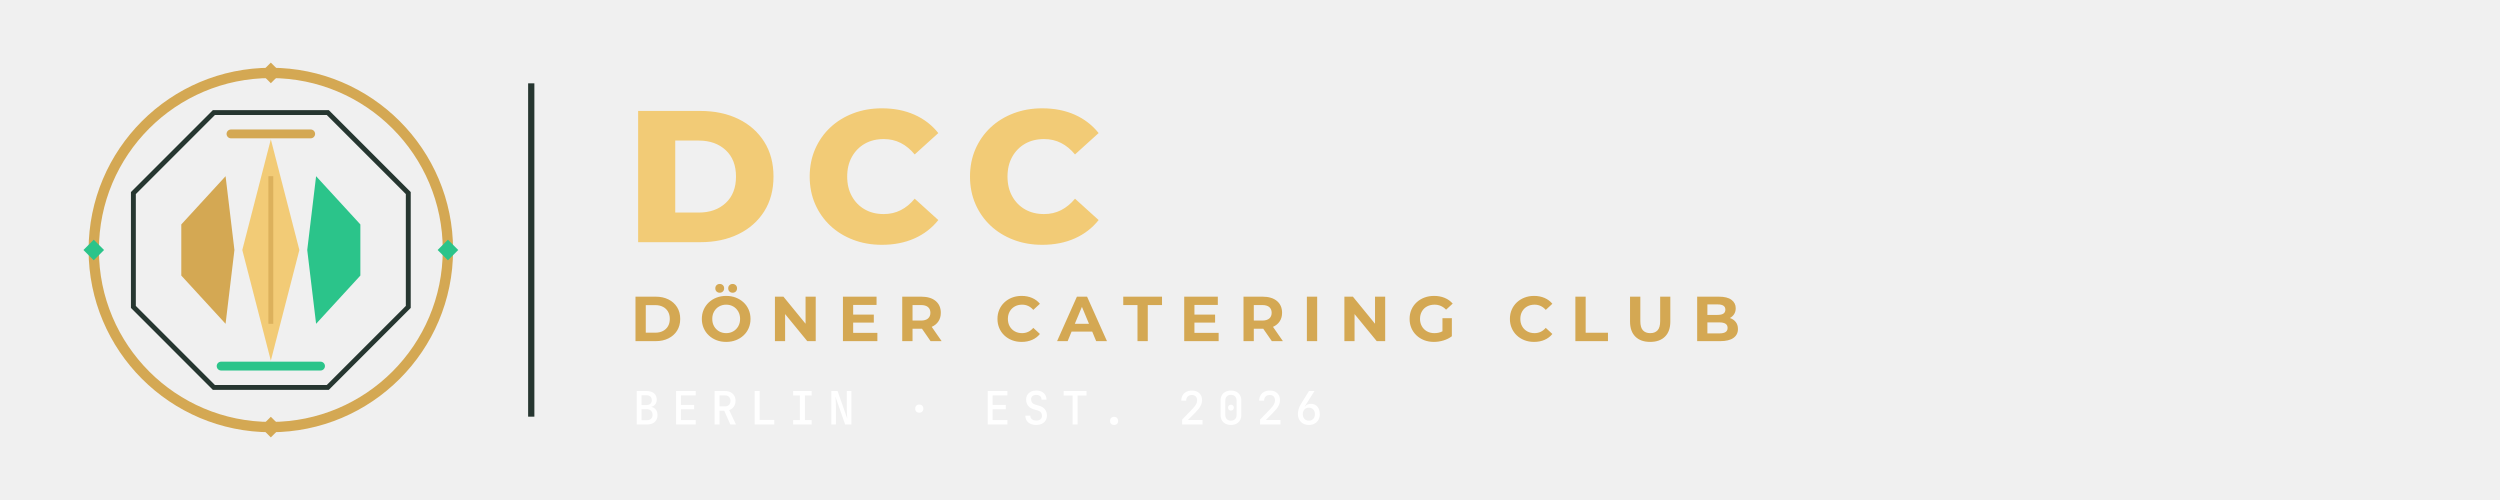
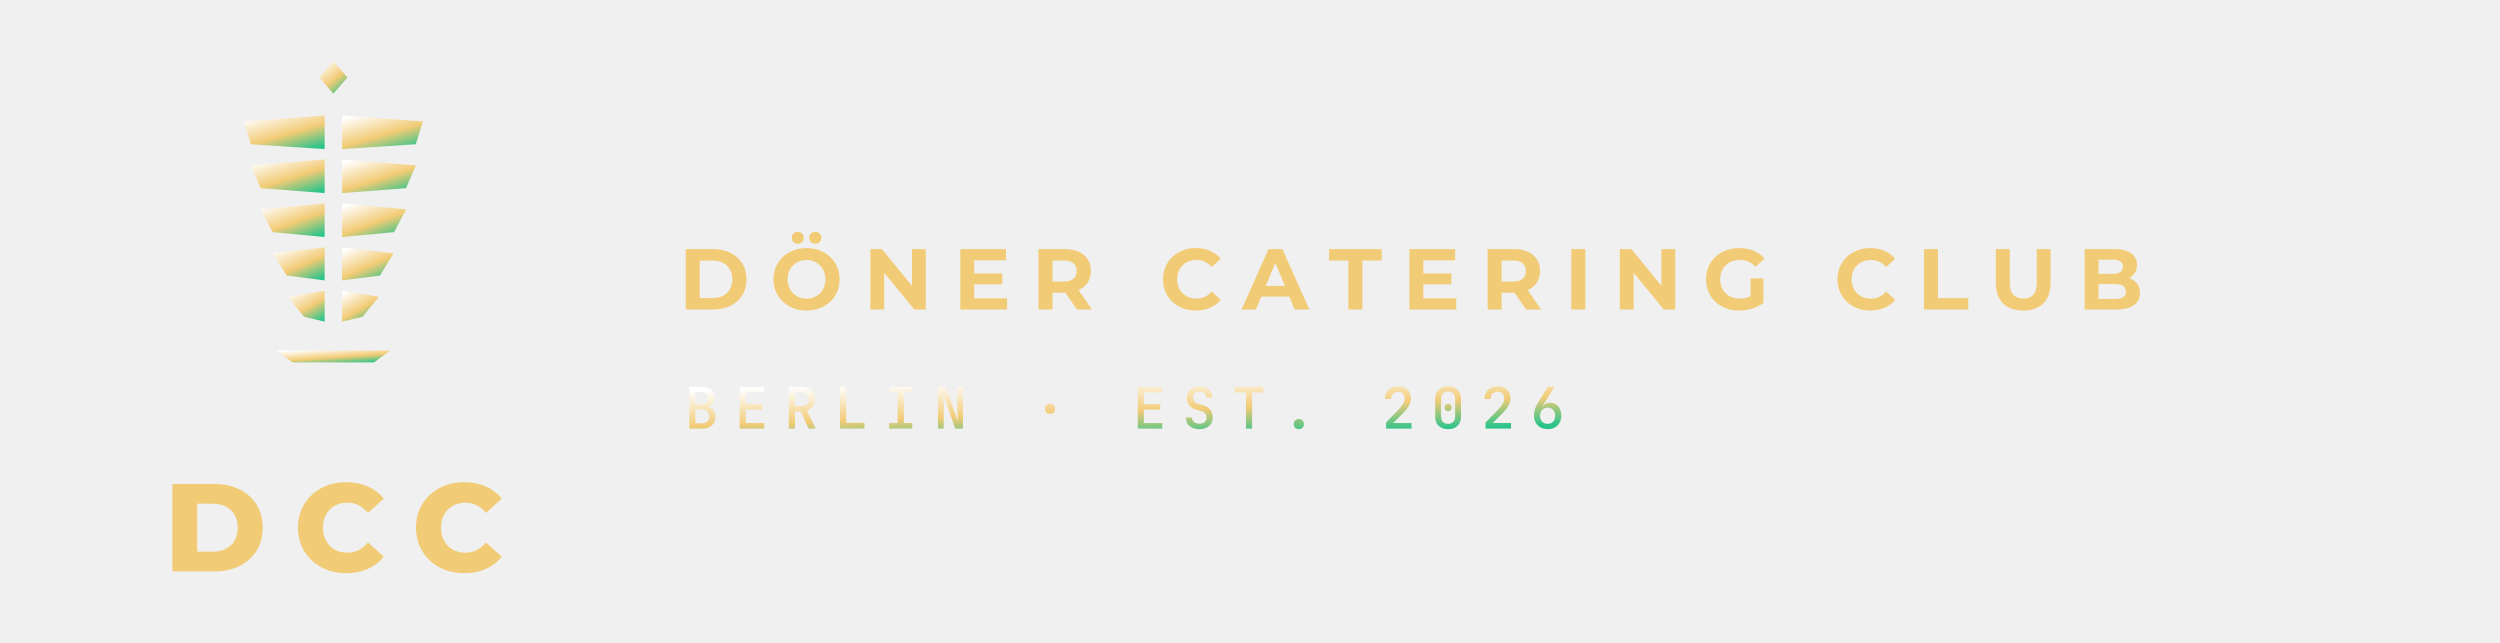
- <svg xmlns="http://www.w3.org/2000/svg" viewBox="0 0 480 96" width="480" height="96" role="img" aria-label="DCC Döner Catering Club — logo-primary (ember)">
-   <circle cx="52.00" cy="48.00" r="34.00" fill="none" stroke="#D4A853" stroke-width="1.98" />
-   <polygon points="78.39,58.93 62.93,74.39 41.07,74.39 25.61,58.93 25.61,37.07 41.07,21.61 62.93,21.61 78.39,37.07" fill="none" stroke="#263630" stroke-width="0.94" />
-   <polygon points="52.00,12.02 53.98,14.00 52.00,15.98 50.02,14.00" fill="#D4A853" />
-   <polygon points="52.00,80.02 53.98,82.00 52.00,83.98 50.02,82.00" fill="#D4A853" />
-   <polygon points="18.00,46.02 19.98,48.00 18.00,49.98 16.02,48.00" fill="#2BC48A" />
-   <polygon points="86.00,46.02 87.98,48.00 86.00,49.98 84.02,48.00" fill="#2BC48A" />
-   <path d="M 52.00,26.75 L 57.48,48.00 L 52.00,69.25 L 46.52,48.00 Z" fill="#F2CB76" />
-   <path d="M 43.31,33.83 L 34.81,43.09 L 34.81,52.91 L 43.31,62.17 L 45.01,48.00 Z" fill="#D4A853" />
-   <path d="M 60.69,33.83 L 69.19,43.09 L 69.19,52.91 L 60.69,62.17 L 58.99,48.00 Z" fill="#2BC48A" />
-   <line x1="52.00" y1="33.83" x2="52.00" y2="62.17" stroke="#D4A853" stroke-width="0.94" stroke-opacity="0.75" />
-   <rect x="43.50" y="24.86" width="17.00" height="1.70" rx="0.85" fill="#D4A853" />
-   <rect x="41.61" y="69.44" width="20.78" height="1.70" rx="0.85" fill="#2BC48A" />
-   <line x1="102" y1="16" x2="102" y2="80" stroke="#263630" stroke-width="1.2" />
-   <path d="M122.52 46.5V21.3H134.436Q138.612 21.3 141.78 22.848Q144.948 24.396 146.73 27.222Q148.512 30.048 148.512 33.9Q148.512 37.752 146.73 40.578Q144.948 43.404 141.78 44.952Q138.612 46.5 134.436 46.5ZM129.648 40.812H134.148Q137.352 40.812 139.332 38.976Q141.312 37.14 141.312 33.9Q141.312 30.66 139.332 28.824Q137.352 26.988 134.148 26.988H129.648ZM169.32 47.004Q166.332 47.004 163.794 46.032Q161.256 45.06 159.402 43.314Q157.548 41.568 156.504 39.174Q155.46 36.78 155.46 33.9Q155.46 31.02 156.504 28.626Q157.548 26.232 159.402 24.486Q161.256 22.74 163.794 21.768Q166.332 20.796 169.32 20.796Q172.812 20.796 175.566 22.02Q178.32 23.244 180.156 25.548L175.62 29.652Q174.432 28.212 172.956 27.456Q171.48 26.7 169.68 26.7Q167.592 26.7 166.026 27.6Q164.46 28.5 163.56 30.12Q162.66 31.74 162.66 33.9Q162.66 36.06 163.56 37.68Q164.46 39.3 166.026 40.2Q167.592 41.1 169.68 41.1Q171.48 41.1 172.956 40.344Q174.432 39.588 175.62 38.148L180.156 42.252Q178.32 44.556 175.566 45.78Q172.812 47.004 169.32 47.004ZM200.1 47.004Q197.112 47.004 194.574 46.032Q192.036 45.06 190.182 43.314Q188.328 41.568 187.284 39.174Q186.24 36.78 186.24 33.9Q186.24 31.02 187.284 28.626Q188.328 26.232 190.182 24.486Q192.036 22.74 194.574 21.768Q197.112 20.796 200.1 20.796Q203.592 20.796 206.346 22.02Q209.1 23.244 210.936 25.548L206.4 29.652Q205.212 28.212 203.736 27.456Q202.26 26.7 200.46 26.7Q198.372 26.7 196.806 27.6Q195.24 28.5 194.34 30.12Q193.44 31.74 193.44 33.9Q193.44 36.06 194.34 37.68Q195.24 39.3 196.806 40.2Q198.372 41.1 200.46 41.1Q202.26 41.1 203.736 40.344Q205.212 39.588 206.4 38.148L210.936 42.252Q209.1 44.556 206.346 45.78Q203.592 47.004 200.1 47.004Z" fill="#F2CB76" />
-   <path d="M122.013 65.5V56.96H125.892Q127.283 56.96 128.344 57.491Q129.406 58.021 130.004 58.979Q130.601 59.937 130.601 61.23Q130.601 62.523 130.004 63.481Q129.406 64.439 128.344 64.969Q127.283 65.5 125.892 65.5ZM123.989 63.877H125.795Q126.649 63.877 127.277 63.554Q127.905 63.231 128.253 62.639Q128.601 62.047 128.601 61.23Q128.601 60.413 128.253 59.821Q127.905 59.229 127.277 58.906Q126.649 58.583 125.795 58.583H123.989ZM139.426 65.646Q138.413 65.646 137.565 65.317Q136.717 64.988 136.083 64.39Q135.448 63.792 135.101 62.987Q134.753 62.182 134.753 61.23Q134.753 60.278 135.101 59.473Q135.448 58.668 136.083 58.07Q136.717 57.472 137.565 57.143Q138.413 56.814 139.426 56.814Q140.438 56.814 141.286 57.143Q142.134 57.472 142.768 58.064Q143.403 58.656 143.75 59.467Q144.098 60.278 144.098 61.23Q144.098 62.182 143.75 62.993Q143.403 63.804 142.768 64.396Q142.134 64.988 141.286 65.317Q140.438 65.646 139.426 65.646ZM139.426 63.963Q140.182 63.963 140.786 63.615Q141.39 63.267 141.744 62.651Q142.097 62.035 142.097 61.23Q142.097 60.425 141.744 59.809Q141.39 59.193 140.786 58.845Q140.182 58.497 139.426 58.497Q138.669 58.497 138.065 58.845Q137.461 59.193 137.108 59.809Q136.754 60.425 136.754 61.23Q136.754 62.035 137.108 62.651Q137.461 63.267 138.065 63.615Q138.669 63.963 139.426 63.963ZM138.193 56.204Q137.827 56.204 137.583 55.972Q137.339 55.74 137.339 55.362Q137.339 54.984 137.583 54.752Q137.827 54.52 138.193 54.52Q138.547 54.52 138.791 54.752Q139.035 54.984 139.035 55.362Q139.035 55.74 138.791 55.972Q138.547 56.204 138.193 56.204ZM140.658 56.204Q140.304 56.204 140.06 55.972Q139.816 55.74 139.816 55.362Q139.816 54.984 140.06 54.752Q140.304 54.52 140.658 54.52Q141.024 54.52 141.268 54.752Q141.512 54.984 141.512 55.362Q141.512 55.74 141.268 55.972Q141.024 56.204 140.658 56.204ZM148.787 65.5V56.96H150.421L154.667 62.157V56.96H156.619V65.5H154.996L150.739 60.303V65.5ZM161.844 65.5V56.96H168.298V58.546H163.808V60.4H167.773V61.938H163.808V63.914H168.457V65.5ZM173.23 65.5V56.96H176.878Q178.659 56.96 179.648 57.79Q180.636 58.619 180.636 60.059Q180.636 61.01 180.178 61.7Q179.721 62.389 178.891 62.755L180.794 65.5H178.672L177.025 63.121Q176.976 63.121 176.927 63.121H175.207V65.5ZM175.207 61.547H176.817Q177.72 61.547 178.178 61.151Q178.635 60.754 178.635 60.059Q178.635 59.351 178.178 58.961Q177.72 58.57 176.817 58.57H175.207ZM196.137 65.646Q195.149 65.646 194.301 65.317Q193.453 64.988 192.831 64.396Q192.209 63.804 191.861 62.999Q191.513 62.194 191.513 61.23Q191.513 60.266 191.861 59.461Q192.209 58.656 192.837 58.064Q193.465 57.472 194.307 57.143Q195.149 56.814 196.149 56.814Q197.259 56.814 198.162 57.204Q199.065 57.594 199.663 58.326L198.394 59.498Q197.516 58.497 196.247 58.497Q195.442 58.497 194.826 58.845Q194.209 59.193 193.862 59.809Q193.514 60.425 193.514 61.23Q193.514 62.035 193.862 62.651Q194.209 63.267 194.826 63.615Q195.442 63.963 196.247 63.963Q197.516 63.963 198.394 62.95L199.663 64.121Q199.065 64.866 198.162 65.256Q197.259 65.646 196.137 65.646ZM202.96 65.5 206.767 56.96H208.719L212.537 65.5H210.463L209.707 63.67H205.742L204.986 65.5ZM206.364 62.169H209.085L207.731 58.912ZM218.397 65.5V58.57H215.664V56.96H223.106V58.57H220.373V65.5ZM227.368 65.5V56.96H233.821V58.546H229.332V60.4H233.297V61.938H229.332V63.914H233.98V65.5ZM238.754 65.5V56.96H242.402Q244.183 56.96 245.171 57.79Q246.159 58.619 246.159 60.059Q246.159 61.01 245.702 61.7Q245.244 62.389 244.415 62.755L246.318 65.5H244.195L242.548 63.121Q242.499 63.121 242.45 63.121H240.73V65.5ZM240.73 61.547H242.341Q243.243 61.547 243.701 61.151Q244.158 60.754 244.158 60.059Q244.158 59.351 243.701 58.961Q243.243 58.57 242.341 58.57H240.73ZM250.921 65.5V56.96H252.897V65.5ZM258.122 65.5V56.96H259.757L264.003 62.157V56.96H265.955V65.5H264.332L260.074 60.303V65.5ZM275.304 65.646Q274.291 65.646 273.443 65.317Q272.595 64.988 271.967 64.396Q271.339 63.804 270.991 62.999Q270.643 62.194 270.643 61.23Q270.643 60.266 270.991 59.461Q271.339 58.656 271.973 58.064Q272.607 57.472 273.461 57.143Q274.315 56.814 275.34 56.814Q276.463 56.814 277.378 57.192Q278.293 57.57 278.915 58.29L277.646 59.461Q276.731 58.497 275.438 58.497Q274.608 58.497 273.98 58.839Q273.352 59.18 272.998 59.796Q272.644 60.413 272.644 61.23Q272.644 62.023 272.998 62.645Q273.352 63.267 273.974 63.615Q274.596 63.963 275.413 63.963Q275.816 63.963 276.2 63.883Q276.585 63.804 276.951 63.609V61.096H278.756V64.561Q278.049 65.097 277.134 65.372Q276.219 65.646 275.304 65.646ZM294.526 65.646Q293.538 65.646 292.69 65.317Q291.842 64.988 291.22 64.396Q290.597 63.804 290.25 62.999Q289.902 62.194 289.902 61.23Q289.902 60.266 290.25 59.461Q290.597 58.656 291.226 58.064Q291.854 57.472 292.696 57.143Q293.538 56.814 294.538 56.814Q295.648 56.814 296.551 57.204Q297.454 57.594 298.052 58.326L296.783 59.498Q295.904 58.497 294.636 58.497Q293.83 58.497 293.214 58.845Q292.598 59.193 292.25 59.809Q291.903 60.425 291.903 61.23Q291.903 62.035 292.25 62.651Q292.598 63.267 293.214 63.615Q293.83 63.963 294.636 63.963Q295.904 63.963 296.783 62.95L298.052 64.121Q297.454 64.866 296.551 65.256Q295.648 65.646 294.526 65.646ZM302.472 65.5V56.96H304.448V63.89H308.73V65.5ZM316.835 65.646Q315.017 65.646 313.992 64.634Q312.967 63.621 312.967 61.742V56.96H314.944V61.669Q314.944 62.889 315.444 63.426Q315.944 63.963 316.847 63.963Q317.75 63.963 318.25 63.426Q318.75 62.889 318.75 61.669V56.96H320.702V61.742Q320.702 63.621 319.677 64.634Q318.652 65.646 316.835 65.646ZM325.854 65.5V56.96H330.026Q331.637 56.96 332.448 57.57Q333.259 58.18 333.259 59.18Q333.259 59.827 332.961 60.303Q332.662 60.779 332.137 61.059Q332.845 61.291 333.266 61.828Q333.686 62.365 333.686 63.17Q333.686 64.268 332.82 64.884Q331.954 65.5 330.27 65.5ZM327.818 64.012H330.124Q330.893 64.012 331.295 63.761Q331.698 63.511 331.698 62.962Q331.698 61.901 330.124 61.901H327.818ZM327.818 60.461H329.782Q331.271 60.461 331.271 59.449Q331.271 58.448 329.782 58.448H327.818Z" fill="#D4A853" />
-   <path d="M122.247 81.5V75.076H124.143Q125.052 75.076 125.574 75.517Q126.096 75.959 126.096 76.734Q126.096 77.17 125.907 77.492Q125.719 77.815 125.383 77.991Q125.046 78.167 124.598 78.161V78.076Q125.084 78.067 125.453 78.259Q125.822 78.451 126.032 78.816Q126.243 79.181 126.243 79.692Q126.243 80.243 126.003 80.652Q125.762 81.061 125.318 81.28Q124.875 81.5 124.259 81.5ZM123.172 80.682H124.181Q124.698 80.682 124.997 80.407Q125.296 80.132 125.296 79.653Q125.296 79.162 124.997 78.861Q124.698 78.56 124.181 78.56H123.172ZM123.172 77.768H124.132Q124.604 77.768 124.877 77.515Q125.149 77.262 125.149 76.83Q125.149 76.395 124.88 76.145Q124.611 75.894 124.137 75.894H123.172ZM129.807 81.5V75.076H133.582V75.919H130.744V77.744H133.274V78.581H130.744V80.657H133.582V81.5ZM137.198 81.5V75.076H139.211Q139.817 75.076 140.27 75.311Q140.722 75.545 140.971 75.967Q141.221 76.388 141.221 76.956Q141.221 77.599 140.893 78.073Q140.564 78.548 140.002 78.737L141.309 81.5H140.226L139.052 78.862H138.146V81.5ZM138.146 78.02H139.211Q139.688 78.02 139.97 77.735Q140.252 77.45 140.252 76.974Q140.252 76.487 139.97 76.202Q139.688 75.918 139.211 75.918H138.146ZM144.899 81.5V75.076H145.85V80.625H148.661V81.5ZM152.278 81.5V80.652H153.579V75.924H152.278V75.076H155.842V75.924H154.541V80.652H155.842V81.5ZM159.613 81.5V75.076H160.814L162.687 80.418Q162.666 80.166 162.64 79.813Q162.614 79.46 162.599 79.083Q162.583 78.705 162.583 78.394V75.076H163.467V81.5H162.266L160.405 76.158Q160.425 76.391 160.445 76.732Q160.466 77.073 160.481 77.441Q160.497 77.809 160.497 78.13V81.5ZM176.5 79.233Q176.144 79.233 175.933 79.025Q175.722 78.817 175.722 78.468Q175.722 78.103 175.933 77.89Q176.144 77.677 176.5 77.677Q176.858 77.677 177.068 77.89Q177.278 78.103 177.278 78.468Q177.278 78.817 177.068 79.025Q176.858 79.233 176.5 79.233ZM189.647 81.5V75.076H193.422V75.919H190.584V77.744H193.114V78.581H190.584V80.657H193.422V81.5ZM198.965 81.588Q198.318 81.588 197.85 81.372Q197.382 81.155 197.128 80.754Q196.874 80.352 196.868 79.802H197.818Q197.818 80.238 198.124 80.492Q198.43 80.746 198.973 80.746Q199.485 80.746 199.773 80.499Q200.062 80.253 200.062 79.817Q200.062 79.461 199.864 79.197Q199.667 78.933 199.301 78.832L198.496 78.596Q197.788 78.396 197.403 77.907Q197.017 77.417 197.017 76.74Q197.017 76.208 197.258 75.814Q197.499 75.421 197.938 75.201Q198.376 74.982 198.972 74.982Q199.859 74.982 200.389 75.458Q200.919 75.934 200.925 76.73H199.975Q199.975 76.305 199.71 76.065Q199.445 75.824 198.96 75.824Q198.489 75.824 198.229 76.048Q197.968 76.272 197.968 76.675Q197.968 77.037 198.164 77.299Q198.361 77.562 198.728 77.669L199.55 77.914Q200.256 78.114 200.634 78.604Q201.012 79.095 201.012 79.786Q201.012 80.324 200.757 80.731Q200.501 81.137 200.041 81.363Q199.581 81.588 198.965 81.588ZM205.945 81.5V75.945H204.224V75.07H208.616V75.945H206.895V81.5ZM213.9 81.588Q213.544 81.588 213.333 81.38Q213.122 81.172 213.122 80.822Q213.122 80.458 213.333 80.245Q213.544 80.032 213.9 80.032Q214.258 80.032 214.468 80.245Q214.678 80.458 214.678 80.822Q214.678 81.172 214.468 81.38Q214.258 81.588 213.9 81.588ZM226.972 81.5V80.561L228.958 78.51Q229.417 78.028 229.631 77.646Q229.846 77.264 229.846 76.887Q229.846 76.395 229.577 76.116Q229.309 75.837 228.843 75.837Q228.33 75.837 228.038 76.129Q227.746 76.421 227.746 76.933H226.796Q226.808 76.336 227.064 75.899Q227.32 75.461 227.779 75.225Q228.238 74.988 228.851 74.988Q229.445 74.988 229.883 75.215Q230.32 75.442 230.558 75.856Q230.796 76.269 230.796 76.839Q230.796 77.408 230.5 77.955Q230.205 78.503 229.539 79.171L228.082 80.638H230.891V81.5ZM236.341 81.588Q235.735 81.588 235.287 81.352Q234.84 81.116 234.595 80.687Q234.351 80.258 234.351 79.683V76.893Q234.351 76.312 234.595 75.886Q234.839 75.459 235.287 75.224Q235.734 74.988 236.34 74.988Q236.954 74.988 237.397 75.224Q237.84 75.459 238.085 75.886Q238.329 76.312 238.329 76.893V79.683Q238.329 80.258 238.085 80.687Q237.84 81.116 237.394 81.352Q236.948 81.588 236.341 81.588ZM236.341 80.77Q236.834 80.77 237.128 80.47Q237.423 80.169 237.423 79.683V76.893Q237.423 76.407 237.128 76.106Q236.834 75.806 236.34 75.806Q235.846 75.806 235.552 76.106Q235.257 76.407 235.257 76.893V79.683Q235.257 80.169 235.553 80.47Q235.849 80.77 236.341 80.77ZM236.341 78.834Q236.092 78.834 235.939 78.676Q235.786 78.519 235.786 78.26Q235.786 78.011 235.938 77.859Q236.091 77.707 236.341 77.707Q236.591 77.707 236.743 77.859Q236.894 78.011 236.894 78.26Q236.894 78.519 236.742 78.676Q236.59 78.834 236.341 78.834ZM241.932 81.5V80.561L243.918 78.51Q244.377 78.028 244.591 77.646Q244.806 77.264 244.806 76.887Q244.806 76.395 244.537 76.116Q244.269 75.837 243.803 75.837Q243.29 75.837 242.998 76.129Q242.706 76.421 242.706 76.933H241.756Q241.768 76.336 242.024 75.899Q242.28 75.461 242.739 75.225Q243.198 74.988 243.811 74.988Q244.405 74.988 244.843 75.215Q245.28 75.442 245.518 75.856Q245.756 76.269 245.756 76.839Q245.756 77.408 245.46 77.955Q245.165 78.503 244.499 79.171L243.042 80.638H245.851V81.5ZM251.306 81.588Q250.673 81.588 250.199 81.323Q249.724 81.058 249.461 80.582Q249.198 80.105 249.198 79.475Q249.198 79.004 249.343 78.521Q249.489 78.037 249.762 77.601L251.322 75.076H252.379L250.518 78.035L250.561 78.064Q250.736 77.807 251.03 77.669Q251.325 77.532 251.691 77.532Q252.211 77.532 252.595 77.777Q252.98 78.022 253.191 78.467Q253.402 78.912 253.402 79.517Q253.402 80.136 253.139 80.602Q252.876 81.069 252.409 81.328Q251.941 81.588 251.306 81.588ZM251.3 80.765Q251.824 80.765 252.143 80.425Q252.462 80.084 252.462 79.523Q252.462 78.959 252.143 78.617Q251.824 78.275 251.3 78.275Q250.776 78.275 250.457 78.617Q250.138 78.959 250.138 79.523Q250.138 80.084 250.457 80.425Q250.776 80.765 251.3 80.765Z" fill="#FFFFFF" />
+ <svg xmlns="http://www.w3.org/2000/svg" viewBox="0 0 420 108" width="420" height="108" role="img" aria-label="DCC Döner Catering Club — logo-primary (ember)">
+   <defs>
+     <linearGradient id="dcc-spit-logo-primary-ember" x1="15%" y1="0%" x2="85%" y2="100%">
+       <stop offset="0%" stop-color="#FFFFFF" />
+       <stop offset="56%" stop-color="#F2CB76" />
+       <stop offset="100%" stop-color="#2BC48A" />
+     </linearGradient>
+   </defs>
+   <line x1="56.00" y1="13.47" x2="56.00" y2="64.07" stroke="url(#dcc-spit-logo-primary-ember)" stroke-width="1.37" stroke-linecap="round" />
+   <polygon points="56.00,10.28 58.37,13.01 56.00,15.75 53.63,13.01" fill="url(#dcc-spit-logo-primary-ember)" />
+   <path d="M 54.54,19.40 L 40.96,20.40 L 42.14,24.23 L 54.54,25.05 Z" fill="url(#dcc-spit-logo-primary-ember)" />
+   <path d="M 57.46,19.40 L 71.04,20.40 L 69.86,24.23 L 57.46,25.05 Z" fill="url(#dcc-spit-logo-primary-ember)" />
+   <path d="M 54.54,26.78 L 42.14,27.79 L 43.78,31.61 L 54.54,32.44 Z" fill="url(#dcc-spit-logo-primary-ember)" />
+   <path d="M 57.46,26.78 L 69.86,27.79 L 68.22,31.61 L 57.46,32.44 Z" fill="url(#dcc-spit-logo-primary-ember)" />
+   <path d="M 54.54,34.17 L 43.78,35.17 L 45.79,39.00 L 54.54,39.82 Z" fill="url(#dcc-spit-logo-primary-ember)" />
+   <path d="M 57.46,34.17 L 68.22,35.17 L 66.21,39.00 L 57.46,39.82 Z" fill="url(#dcc-spit-logo-primary-ember)" />
+   <path d="M 54.54,41.55 L 45.88,42.56 L 48.16,46.29 L 54.54,47.11 Z" fill="url(#dcc-spit-logo-primary-ember)" />
+   <path d="M 57.46,41.55 L 66.12,42.56 L 63.84,46.29 L 57.46,47.11 Z" fill="url(#dcc-spit-logo-primary-ember)" />
+   <path d="M 54.54,48.85 L 48.34,49.85 L 51.08,53.22 L 54.54,54.04 Z" fill="url(#dcc-spit-logo-primary-ember)" />
+   <path d="M 57.46,48.85 L 63.66,49.85 L 60.92,53.22 L 57.46,54.04 Z" fill="url(#dcc-spit-logo-primary-ember)" />
+   <path d="M 46.43,58.88 L 65.57,58.88 L 62.84,60.88 L 49.16,60.88 Z" fill="url(#dcc-spit-logo-primary-ember)" />
+   <path d="M28.967 96.0V81.3H35.918Q38.354 81.3 40.202 82.203Q42.05 83.106 43.09 84.754Q44.129 86.403 44.129 88.65Q44.129 90.897 43.09 92.546Q42.05 94.194 40.202 95.097Q38.354 96.0 35.918 96.0ZM33.125 92.682H35.75Q37.619 92.682 38.774 91.611Q39.929 90.54 39.929 88.65Q39.929 86.76 38.774 85.689Q37.619 84.618 35.75 84.618H33.125ZM58.142 96.294Q56.399 96.294 54.919 95.727Q53.438 95.16 52.357 94.142Q51.275 93.123 50.666 91.727Q50.057 90.33 50.057 88.65Q50.057 86.97 50.666 85.573Q51.275 84.177 52.357 83.159Q53.438 82.14 54.919 81.573Q56.399 81.006 58.142 81.006Q60.179 81.006 61.785 81.72Q63.392 82.434 64.463 83.778L61.817 86.172Q61.124 85.332 60.263 84.891Q59.402 84.45 58.352 84.45Q57.134 84.45 56.221 84.975Q55.307 85.5 54.782 86.445Q54.257 87.39 54.257 88.65Q54.257 89.91 54.782 90.855Q55.307 91.8 56.221 92.325Q57.134 92.85 58.352 92.85Q59.402 92.85 60.263 92.409Q61.124 91.968 61.817 91.128L64.463 93.522Q63.392 94.866 61.785 95.58Q60.179 96.294 58.142 96.294ZM77.972 96.294Q76.229 96.294 74.749 95.727Q73.268 95.16 72.186 94.142Q71.105 93.123 70.496 91.727Q69.887 90.33 69.887 88.65Q69.887 86.97 70.496 85.573Q71.105 84.177 72.186 83.159Q73.268 82.14 74.749 81.573Q76.229 81.006 77.972 81.006Q80.009 81.006 81.615 81.72Q83.222 82.434 84.293 83.778L81.647 86.172Q80.954 85.332 80.093 84.891Q79.232 84.45 78.182 84.45Q76.964 84.45 76.05 84.975Q75.137 85.5 74.612 86.445Q74.087 87.39 74.087 88.65Q74.087 89.91 74.612 90.855Q75.137 91.8 76.05 92.325Q76.964 92.85 78.182 92.85Q79.232 92.85 80.093 92.409Q80.954 91.968 81.647 91.128L84.293 93.522Q83.222 94.866 81.615 95.58Q80.009 96.294 77.972 96.294Z" fill="#F2CB76" />
+   <path d="M115.204 52.0V41.85H119.814Q121.468 41.85 122.729 42.481Q123.99 43.111 124.701 44.25Q125.412 45.388 125.412 46.925Q125.412 48.462 124.701 49.6Q123.99 50.739 122.729 51.369Q121.468 52.0 119.814 52.0ZM117.552 50.072H119.698Q120.713 50.072 121.46 49.687Q122.207 49.303 122.62 48.6Q123.034 47.897 123.034 46.925Q123.034 45.953 122.62 45.25Q122.207 44.547 121.46 44.163Q120.713 43.779 119.698 43.779H117.552ZM135.496 52.174Q134.293 52.174 133.285 51.782Q132.277 51.391 131.523 50.68Q130.769 49.97 130.356 49.013Q129.942 48.056 129.942 46.925Q129.942 45.794 130.356 44.837Q130.769 43.88 131.523 43.169Q132.277 42.459 133.285 42.068Q134.293 41.676 135.496 41.676Q136.7 41.676 137.707 42.068Q138.715 42.459 139.469 43.162Q140.223 43.865 140.636 44.83Q141.05 45.794 141.05 46.925Q141.05 48.056 140.636 49.02Q140.223 49.984 139.469 50.688Q138.715 51.391 137.707 51.782Q136.7 52.174 135.496 52.174ZM135.496 50.173Q136.395 50.173 137.113 49.76Q137.831 49.346 138.251 48.614Q138.672 47.882 138.672 46.925Q138.672 45.968 138.251 45.236Q137.831 44.504 137.113 44.09Q136.395 43.677 135.496 43.677Q134.597 43.677 133.879 44.09Q133.162 44.504 132.741 45.236Q132.321 45.968 132.321 46.925Q132.321 47.882 132.741 48.614Q133.162 49.346 133.879 49.76Q134.597 50.173 135.496 50.173ZM134.032 40.951Q133.597 40.951 133.307 40.675Q133.017 40.4 133.017 39.951Q133.017 39.501 133.307 39.226Q133.597 38.95 134.032 38.95Q134.452 38.95 134.742 39.226Q135.032 39.501 135.032 39.951Q135.032 40.4 134.742 40.675Q134.452 40.951 134.032 40.951ZM136.961 40.951Q136.54 40.951 136.25 40.675Q135.96 40.4 135.96 39.951Q135.96 39.501 136.25 39.226Q136.54 38.95 136.961 38.95Q137.396 38.95 137.686 39.226Q137.976 39.501 137.976 39.951Q137.976 40.4 137.686 40.675Q137.396 40.951 136.961 40.951ZM146.219 52.0V41.85H148.162L153.208 48.027V41.85H155.528V52.0H153.599L148.539 45.823V52.0ZM161.335 52.0V41.85H169.005V43.735H163.669V45.939H168.382V47.766H163.669V50.115H169.194V52.0ZM174.464 52.0V41.85H178.8Q180.917 41.85 182.091 42.836Q183.266 43.822 183.266 45.533Q183.266 46.664 182.722 47.483Q182.178 48.303 181.192 48.737L183.454 52.0H180.931L178.974 49.172Q178.916 49.172 178.858 49.172H176.813V52.0ZM176.813 47.302H178.727Q179.8 47.302 180.344 46.831Q180.888 46.359 180.888 45.533Q180.888 44.692 180.344 44.228Q179.8 43.764 178.727 43.764H176.813ZM200.883 52.174Q199.708 52.174 198.7 51.782Q197.693 51.391 196.953 50.688Q196.214 49.984 195.8 49.028Q195.387 48.071 195.387 46.925Q195.387 45.779 195.8 44.822Q196.214 43.865 196.96 43.162Q197.707 42.459 198.708 42.068Q199.708 41.676 200.897 41.676Q202.217 41.676 203.29 42.14Q204.363 42.604 205.073 43.474L203.565 44.866Q202.521 43.677 201.013 43.677Q200.056 43.677 199.324 44.09Q198.592 44.504 198.178 45.236Q197.765 45.968 197.765 46.925Q197.765 47.882 198.178 48.614Q198.592 49.346 199.324 49.76Q200.056 50.173 201.013 50.173Q202.521 50.173 203.565 48.969L205.073 50.361Q204.363 51.246 203.29 51.71Q202.217 52.174 200.883 52.174ZM208.589 52.0 213.113 41.85H215.433L219.972 52.0H217.507L216.608 49.825H211.895L210.996 52.0ZM212.635 48.041H215.868L214.259 44.17ZM226.533 52.0V43.764H223.285V41.85H232.13V43.764H228.882V52.0ZM236.791 52.0V41.85H244.462V43.735H239.126V45.939H243.838V47.766H239.126V50.115H244.65V52.0ZM249.921 52.0V41.85H254.256Q256.373 41.85 257.548 42.836Q258.722 43.822 258.722 45.533Q258.722 46.664 258.178 47.483Q257.635 48.303 256.649 48.737L258.911 52.0H256.388L254.43 49.172Q254.372 49.172 254.314 49.172H252.27V52.0ZM252.27 47.302H254.184Q255.257 47.302 255.8 46.831Q256.344 46.359 256.344 45.533Q256.344 44.692 255.8 44.228Q255.257 43.764 254.184 43.764H252.27ZM263.978 52.0V41.85H266.327V52.0ZM272.134 52.0V41.85H274.077L279.123 48.027V41.85H281.443V52.0H279.515L274.454 45.823V52.0ZM292.151 52.174Q290.948 52.174 289.94 51.782Q288.932 51.391 288.185 50.688Q287.439 49.984 287.025 49.028Q286.612 48.071 286.612 46.925Q286.612 45.779 287.025 44.822Q287.439 43.865 288.192 43.162Q288.947 42.459 289.962 42.068Q290.977 41.676 292.195 41.676Q293.529 41.676 294.616 42.126Q295.704 42.575 296.443 43.431L294.935 44.822Q293.848 43.677 292.311 43.677Q291.325 43.677 290.578 44.083Q289.831 44.489 289.411 45.221Q288.99 45.953 288.99 46.925Q288.99 47.867 289.411 48.607Q289.831 49.346 290.571 49.76Q291.31 50.173 292.282 50.173Q292.76 50.173 293.217 50.079Q293.674 49.984 294.109 49.752V46.766H296.255V50.883Q295.414 51.522 294.326 51.848Q293.239 52.174 292.151 52.174ZM314.19 52.174Q313.016 52.174 312.008 51.782Q311 51.391 310.261 50.688Q309.522 49.984 309.108 49.028Q308.695 48.071 308.695 46.925Q308.695 45.779 309.108 44.822Q309.522 43.865 310.268 43.162Q311.015 42.459 312.015 42.068Q313.016 41.676 314.205 41.676Q315.524 41.676 316.597 42.14Q317.671 42.604 318.381 43.474L316.873 44.866Q315.829 43.677 314.321 43.677Q313.364 43.677 312.632 44.09Q311.899 44.504 311.486 45.236Q311.073 45.968 311.073 46.925Q311.073 47.882 311.486 48.614Q311.899 49.346 312.632 49.76Q313.364 50.173 314.321 50.173Q315.829 50.173 316.873 48.969L318.381 50.361Q317.671 51.246 316.597 51.71Q315.524 52.174 314.19 52.174ZM323.231 52.0V41.85H325.58V50.086H330.67V52.0ZM339.899 52.174Q337.738 52.174 336.52 50.971Q335.302 49.767 335.302 47.534V41.85H337.651V47.447Q337.651 48.897 338.246 49.535Q338.84 50.173 339.913 50.173Q340.986 50.173 341.581 49.535Q342.175 48.897 342.175 47.447V41.85H344.495V47.534Q344.495 49.767 343.277 50.971Q342.059 52.174 339.899 52.174ZM350.215 52.0V41.85H355.174Q357.088 41.85 358.052 42.575Q359.017 43.3 359.017 44.489Q359.017 45.258 358.661 45.823Q358.306 46.389 357.683 46.722Q358.524 46.998 359.024 47.636Q359.524 48.273 359.524 49.23Q359.524 50.535 358.495 51.268Q357.465 52.0 355.464 52.0ZM352.55 50.231H355.29Q356.204 50.231 356.682 49.934Q357.161 49.636 357.161 48.984Q357.161 47.722 355.29 47.722H352.55ZM352.55 46.011H354.884Q356.653 46.011 356.653 44.808Q356.653 43.619 354.884 43.619H352.55Z" fill="#F2CB76" />
+   <path d="M115.815 72.0V64.992H117.883Q118.875 64.992 119.444 65.473Q120.014 65.955 120.014 66.801Q120.014 67.276 119.808 67.628Q119.602 67.98 119.236 68.172Q118.869 68.364 118.379 68.357V68.265Q118.91 68.255 119.312 68.464Q119.715 68.674 119.944 69.072Q120.174 69.47 120.174 70.028Q120.174 70.629 119.912 71.075Q119.649 71.521 119.165 71.76Q118.682 72.0 118.01 72.0ZM116.824 71.107H117.925Q118.489 71.107 118.815 70.807Q119.141 70.507 119.141 69.985Q119.141 69.449 118.815 69.121Q118.489 68.793 117.925 68.793H116.824ZM116.824 67.929H117.871Q118.386 67.929 118.684 67.653Q118.981 67.377 118.981 66.905Q118.981 66.431 118.687 66.158Q118.394 65.885 117.877 65.885H116.824ZM124.262 72.0V64.992H128.381V65.912H125.284V67.903H128.045V68.816H125.284V71.08H128.381V72.0ZM132.525 72.0V64.992H134.721Q135.382 64.992 135.876 65.248Q136.369 65.504 136.641 65.964Q136.914 66.423 136.914 67.043Q136.914 67.744 136.556 68.262Q136.197 68.779 135.584 68.986L137.01 72.0H135.828L134.547 69.122H133.559V72.0ZM133.559 68.203H134.721Q135.241 68.203 135.549 67.893Q135.857 67.582 135.857 67.063Q135.857 66.531 135.549 66.221Q135.241 65.911 134.721 65.911H133.559ZM141.126 72.0V64.992H142.163V71.046H145.23V72.0ZM149.376 72.0V71.075H150.795V65.917H149.376V64.992H153.264V65.917H151.845V71.075H153.264V72.0ZM157.578 72.0V64.992H158.888L160.931 70.819Q160.909 70.545 160.88 70.16Q160.852 69.775 160.835 69.363Q160.818 68.951 160.818 68.611V64.992H161.782V72.0H160.472L158.442 66.173Q158.464 66.426 158.486 66.798Q158.508 67.17 158.525 67.572Q158.542 67.974 158.542 68.323V72.0ZM176.4 69.527Q176.012 69.527 175.782 69.3Q175.551 69.073 175.551 68.692Q175.551 68.294 175.782 68.062Q176.012 67.83 176.4 67.83Q176.791 67.83 177.02 68.062Q177.249 68.294 177.249 68.692Q177.249 69.073 177.02 69.3Q176.791 69.527 176.4 69.527ZM191.142 72.0V64.992H195.261V65.912H192.164V67.903H194.925V68.816H192.164V71.08H195.261V72.0ZM201.507 72.096Q200.801 72.096 200.291 71.86Q199.781 71.624 199.503 71.186Q199.226 70.748 199.219 70.147H200.256Q200.256 70.623 200.59 70.9Q200.924 71.177 201.516 71.177Q202.074 71.177 202.389 70.908Q202.704 70.64 202.704 70.164Q202.704 69.776 202.488 69.488Q202.273 69.2 201.874 69.089L200.995 68.832Q200.223 68.614 199.803 68.08Q199.382 67.546 199.382 66.807Q199.382 66.227 199.645 65.797Q199.908 65.368 200.387 65.129Q200.865 64.889 201.515 64.889Q202.482 64.889 203.061 65.409Q203.639 65.928 203.646 66.797H202.609Q202.609 66.333 202.32 66.071Q202.031 65.808 201.502 65.808Q200.988 65.808 200.704 66.052Q200.419 66.297 200.419 66.736Q200.419 67.131 200.634 67.417Q200.848 67.704 201.249 67.821L202.145 68.088Q202.915 68.306 203.328 68.841Q203.741 69.376 203.741 70.13Q203.741 70.717 203.462 71.161Q203.183 71.604 202.681 71.85Q202.179 72.096 201.507 72.096ZM209.322 72.0V65.94H207.445V64.985H212.235V65.94H210.358V72.0ZM218.2 72.096Q217.812 72.096 217.582 71.869Q217.351 71.642 217.351 71.261Q217.351 70.863 217.582 70.631Q217.812 70.399 218.2 70.399Q218.591 70.399 218.82 70.631Q219.049 70.863 219.049 71.261Q219.049 71.642 218.82 71.869Q218.591 72.096 218.2 72.096ZM232.86 72.0V70.976L235.027 68.738Q235.528 68.213 235.761 67.796Q235.995 67.379 235.995 66.968Q235.995 66.431 235.702 66.127Q235.41 65.822 234.902 65.822Q234.342 65.822 234.023 66.141Q233.705 66.459 233.705 67.018H232.668Q232.681 66.367 232.961 65.89Q233.24 65.412 233.741 65.154Q234.241 64.896 234.91 64.896Q235.558 64.896 236.036 65.144Q236.513 65.391 236.772 65.843Q237.032 66.294 237.032 66.915Q237.032 67.536 236.709 68.133Q236.387 68.73 235.661 69.459L234.071 71.06H237.136V72.0ZM243.281 72.096Q242.62 72.096 242.131 71.839Q241.643 71.581 241.377 71.113Q241.11 70.645 241.11 70.018V66.974Q241.11 66.341 241.377 65.875Q241.643 65.41 242.131 65.153Q242.619 64.896 243.28 64.896Q243.95 64.896 244.433 65.153Q244.917 65.41 245.183 65.875Q245.45 66.341 245.45 66.974V70.018Q245.45 70.645 245.183 71.113Q244.917 71.581 244.43 71.839Q243.943 72.096 243.281 72.096ZM243.281 71.204Q243.819 71.204 244.14 70.876Q244.462 70.548 244.462 70.018V66.974Q244.462 66.444 244.14 66.116Q243.819 65.788 243.28 65.788Q242.741 65.788 242.42 66.116Q242.098 66.444 242.098 66.974V70.018Q242.098 70.548 242.421 70.876Q242.744 71.204 243.281 71.204ZM243.281 69.091Q243.009 69.091 242.842 68.92Q242.675 68.748 242.675 68.466Q242.675 68.194 242.842 68.028Q243.008 67.862 243.281 67.862Q243.554 67.862 243.719 68.028Q243.885 68.194 243.885 68.466Q243.885 68.748 243.719 68.919Q243.553 69.091 243.281 69.091ZM249.58 72.0V70.976L251.747 68.738Q252.248 68.213 252.481 67.796Q252.715 67.379 252.715 66.968Q252.715 66.431 252.422 66.127Q252.13 65.822 251.622 65.822Q251.062 65.822 250.743 66.141Q250.425 66.459 250.425 67.018H249.388Q249.401 66.367 249.681 65.89Q249.96 65.412 250.461 65.154Q250.961 64.896 251.63 64.896Q252.278 64.896 252.756 65.144Q253.233 65.391 253.492 65.843Q253.752 66.294 253.752 66.915Q253.752 67.536 253.429 68.133Q253.107 68.73 252.381 69.459L250.791 71.06H253.856V72.0ZM260.007 72.096Q259.316 72.096 258.798 71.807Q258.281 71.518 257.994 70.998Q257.707 70.478 257.707 69.791Q257.707 69.277 257.865 68.75Q258.024 68.222 258.322 67.746L260.024 64.992H261.177L259.147 68.22L259.194 68.251Q259.385 67.971 259.706 67.821Q260.027 67.671 260.426 67.671Q260.994 67.671 261.413 67.939Q261.833 68.206 262.063 68.691Q262.293 69.177 262.293 69.837Q262.293 70.512 262.006 71.021Q261.719 71.53 261.209 71.813Q260.7 72.096 260.007 72.096ZM260 71.198Q260.571 71.198 260.92 70.827Q261.268 70.455 261.268 69.843Q261.268 69.228 260.92 68.855Q260.572 68.482 260 68.482Q259.429 68.482 259.08 68.855Q258.732 69.228 258.732 69.843Q258.732 70.455 259.08 70.827Q259.428 71.198 260 71.198Z" fill="url(#dcc-spit-logo-primary-ember)" />
</svg>
